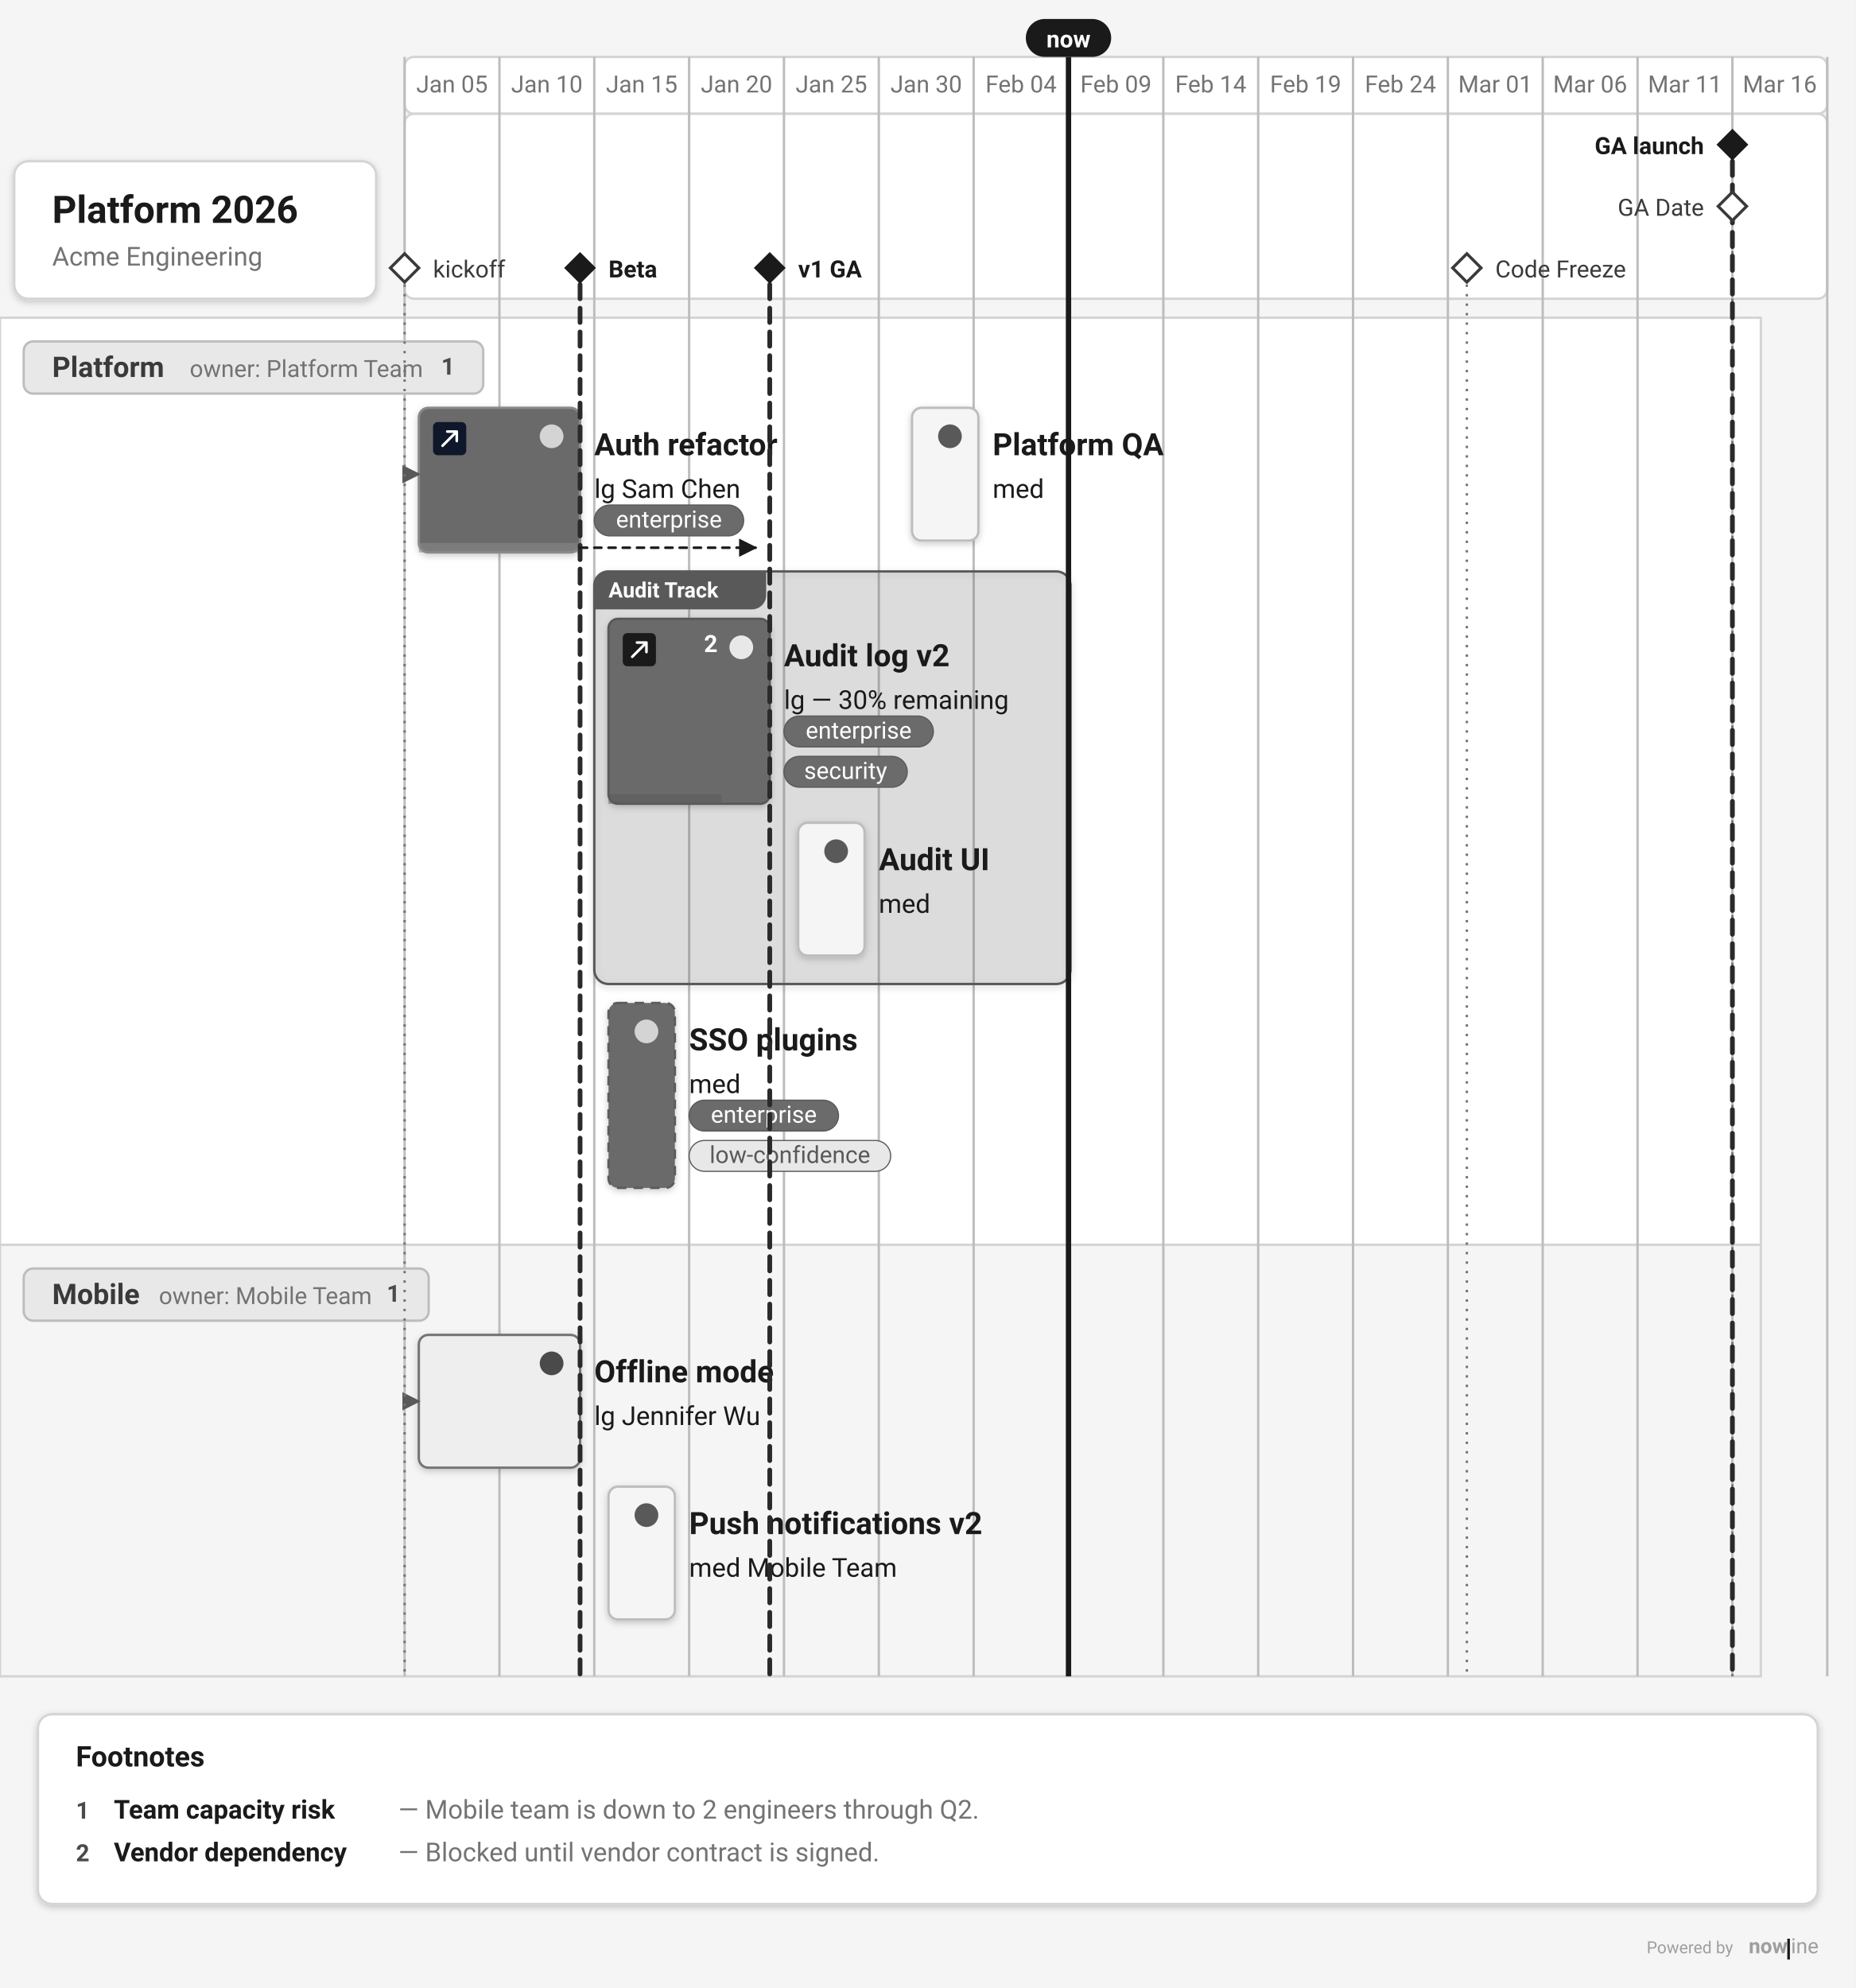
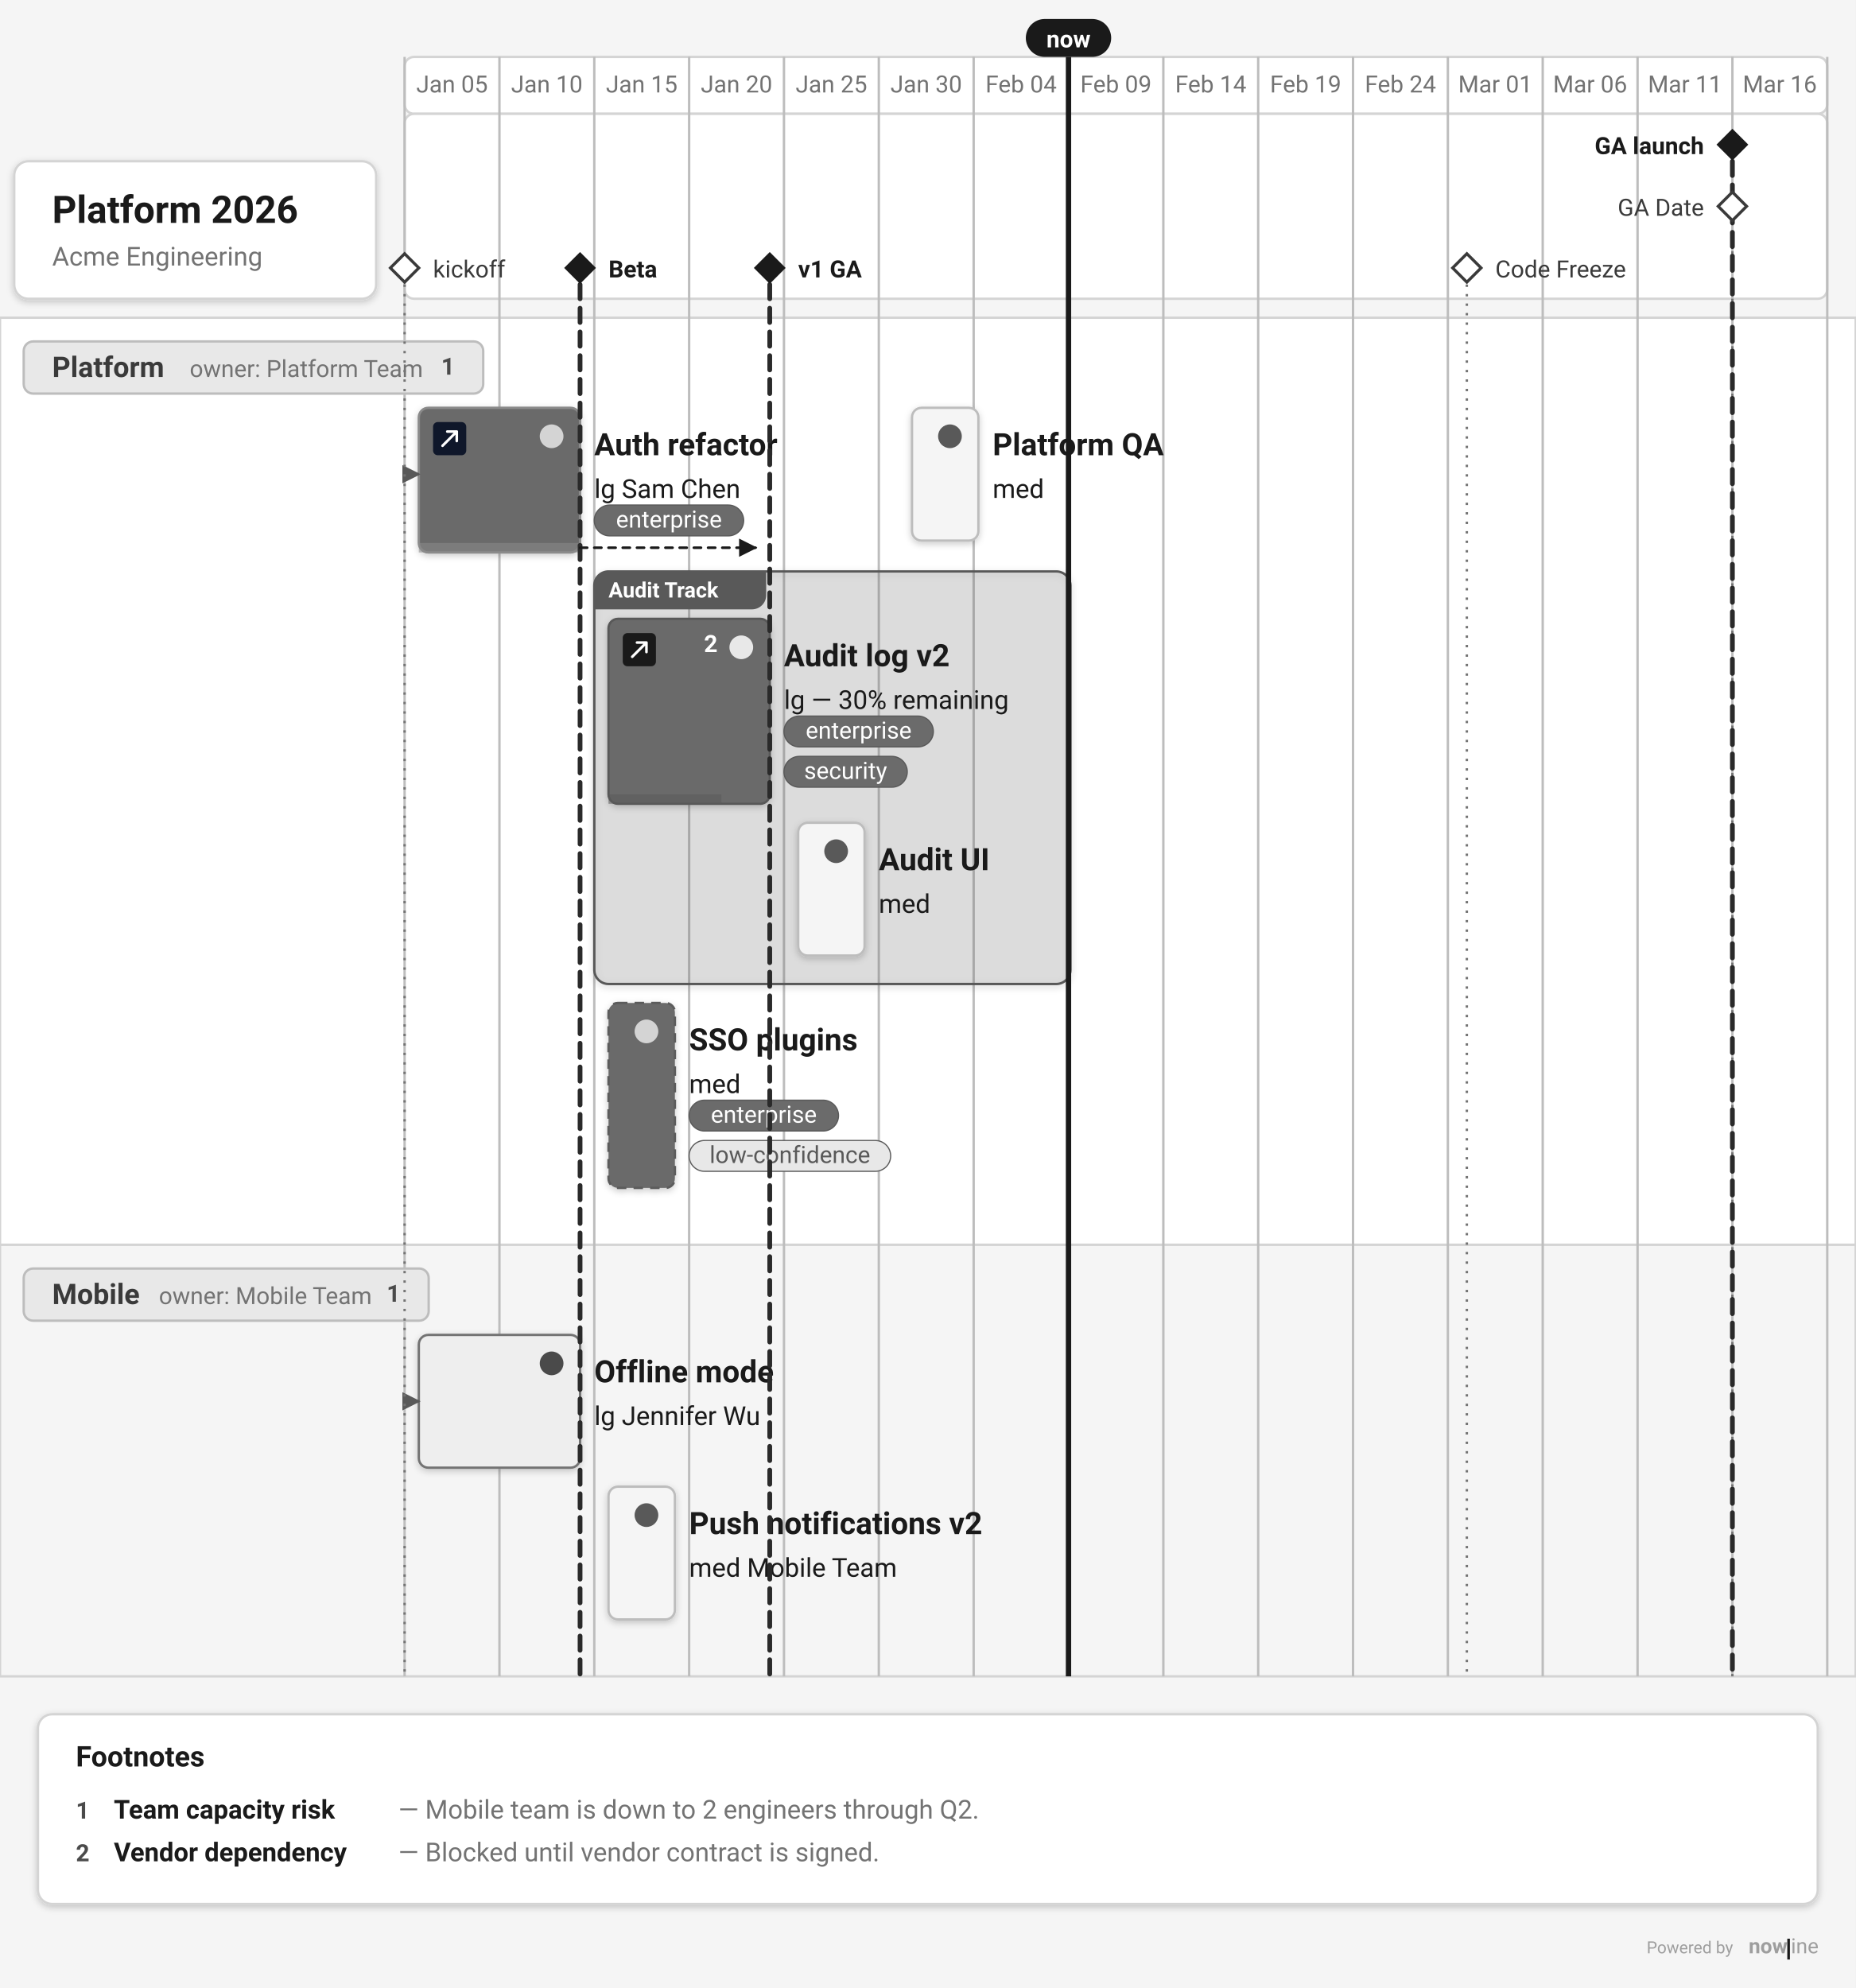
<svg xmlns="http://www.w3.org/2000/svg" data-generator="nowline" data-theme="grayscale" height="838.44" viewBox="0 0 782.64 838.44" width="782.64">
  <defs>
    <filter height="200%" id="nl-0-root-shadow-subtle" width="200%" x="-50%" y="-50%">
      <feGaussianBlur in="SourceAlpha" stdDeviation="1.5" />
      <feOffset dx="0" dy="1" result="offsetblur" />
      <feComponentTransfer>
        <feFuncA type="linear" slope="0.2" />
      </feComponentTransfer>
      <feMerge>
        <feMergeNode />
        <feMergeNode in="SourceGraphic" />
      </feMerge>
    </filter>
    <filter height="200%" id="nl-0-root-shadow-soft" width="200%" x="-50%" y="-50%">
      <feGaussianBlur in="SourceAlpha" stdDeviation="5" />
      <feOffset dx="0" dy="3" result="offsetblur" />
      <feComponentTransfer>
        <feFuncA type="linear" slope="0.3" />
      </feComponentTransfer>
      <feMerge>
        <feMergeNode />
        <feMergeNode in="SourceGraphic" />
      </feMerge>
    </filter>
    <filter height="200%" id="nl-0-root-shadow-hard" width="200%" x="-50%" y="-50%">
      <feGaussianBlur in="SourceAlpha" stdDeviation="0" />
      <feOffset dx="2" dy="2" result="offsetblur" />
      <feComponentTransfer>
        <feFuncA type="linear" slope="0.45" />
      </feComponentTransfer>
      <feMerge>
        <feMergeNode />
        <feMergeNode in="SourceGraphic" />
      </feMerge>
    </filter>
    <marker id="nl-0-root-arrow" viewBox="0 0 10 10" refX="9" refY="5" markerWidth="7" markerHeight="7" orient="auto">
      <path d="M 0 0 L 10 5 L 0 10 z" fill="#595959" />
    </marker>
    <marker id="nl-0-root-arrow-light" viewBox="0 0 10 10" refX="9" refY="5" markerWidth="7" markerHeight="7" orient="auto">
      <path d="M 0 0 L 10 5 L 0 10 z" fill="#9e9e9e" />
    </marker>
    <marker id="nl-0-root-arrow-dark" viewBox="0 0 10 10" refX="9" refY="5" markerWidth="7" markerHeight="7" orient="auto">
      <path d="M 0 0 L 10 5 L 0 10 z" fill="#1a1a1a" />
    </marker>
  </defs>
  <rect fill="#f5f5f5" height="838.44" width="782.64" x="0" y="0" />
  <g data-layer="timeline">
    <rect fill="#ffffff" height="24" rx="4" ry="4" stroke="#d4d4d4" stroke-width="1" width="600" x="170.64" y="24" />
    <rect fill="#ffffff" height="78" rx="4" ry="4" stroke="#d4d4d4" stroke-width="1" width="600" x="170.64" y="48" />
    <text fill="#737373" font-family="system-ui, -apple-system, &quot;Segoe UI&quot;, Roboto, sans-serif" font-size="10" text-anchor="middle" x="190.64" y="39">Jan 05</text>
    <text fill="#737373" font-family="system-ui, -apple-system, &quot;Segoe UI&quot;, Roboto, sans-serif" font-size="10" text-anchor="middle" x="230.64" y="39">Jan 10</text>
    <text fill="#737373" font-family="system-ui, -apple-system, &quot;Segoe UI&quot;, Roboto, sans-serif" font-size="10" text-anchor="middle" x="270.64" y="39">Jan 15</text>
    <text fill="#737373" font-family="system-ui, -apple-system, &quot;Segoe UI&quot;, Roboto, sans-serif" font-size="10" text-anchor="middle" x="310.64" y="39">Jan 20</text>
    <text fill="#737373" font-family="system-ui, -apple-system, &quot;Segoe UI&quot;, Roboto, sans-serif" font-size="10" text-anchor="middle" x="350.64" y="39">Jan 25</text>
    <text fill="#737373" font-family="system-ui, -apple-system, &quot;Segoe UI&quot;, Roboto, sans-serif" font-size="10" text-anchor="middle" x="390.64" y="39">Jan 30</text>
    <text fill="#737373" font-family="system-ui, -apple-system, &quot;Segoe UI&quot;, Roboto, sans-serif" font-size="10" text-anchor="middle" x="430.64" y="39">Feb 04</text>
    <text fill="#737373" font-family="system-ui, -apple-system, &quot;Segoe UI&quot;, Roboto, sans-serif" font-size="10" text-anchor="middle" x="470.64" y="39">Feb 09</text>
    <text fill="#737373" font-family="system-ui, -apple-system, &quot;Segoe UI&quot;, Roboto, sans-serif" font-size="10" text-anchor="middle" x="510.64" y="39">Feb 14</text>
    <text fill="#737373" font-family="system-ui, -apple-system, &quot;Segoe UI&quot;, Roboto, sans-serif" font-size="10" text-anchor="middle" x="550.64" y="39">Feb 19</text>
    <text fill="#737373" font-family="system-ui, -apple-system, &quot;Segoe UI&quot;, Roboto, sans-serif" font-size="10" text-anchor="middle" x="590.64" y="39">Feb 24</text>
    <text fill="#737373" font-family="system-ui, -apple-system, &quot;Segoe UI&quot;, Roboto, sans-serif" font-size="10" text-anchor="middle" x="630.64" y="39">Mar 01</text>
    <text fill="#737373" font-family="system-ui, -apple-system, &quot;Segoe UI&quot;, Roboto, sans-serif" font-size="10" text-anchor="middle" x="670.64" y="39">Mar 06</text>
    <text fill="#737373" font-family="system-ui, -apple-system, &quot;Segoe UI&quot;, Roboto, sans-serif" font-size="10" text-anchor="middle" x="710.64" y="39">Mar 11</text>
    <text fill="#737373" font-family="system-ui, -apple-system, &quot;Segoe UI&quot;, Roboto, sans-serif" font-size="10" text-anchor="middle" x="750.64" y="39">Mar 16</text>
  </g>
  <g data-id="platform" data-layer="swimlane-bg">
-     <rect fill="#ffffff" height="391" stroke="#d4d4d4" stroke-width="1" width="742.64" x="0" y="134" />
+     <rect fill="#ffffff" height="391" stroke="#d4d4d4" stroke-width="1" width="782.64" x="0" y="134" />
  </g>
  <g data-id="mobile" data-layer="swimlane-bg">
-     <rect fill="#f5f5f5" height="182" stroke="#d4d4d4" stroke-width="1" width="742.64" x="0" y="525" />
+     <rect fill="#f5f5f5" height="182" stroke="#d4d4d4" stroke-width="1" width="782.64" x="0" y="525" />
  </g>
  <g data-layer="grid">
    <line stroke="#bdbdbd" stroke-width="1" x1="170.64" x2="170.64" y1="24" y2="707" />
    <line stroke="#bdbdbd" stroke-width="1" x1="210.64" x2="210.64" y1="24" y2="707" />
    <line stroke="#bdbdbd" stroke-width="1" x1="250.64" x2="250.64" y1="24" y2="707" />
    <line stroke="#bdbdbd" stroke-width="1" x1="290.64" x2="290.64" y1="24" y2="707" />
    <line stroke="#bdbdbd" stroke-width="1" x1="330.64" x2="330.64" y1="24" y2="707" />
    <line stroke="#bdbdbd" stroke-width="1" x1="370.64" x2="370.64" y1="24" y2="707" />
    <line stroke="#bdbdbd" stroke-width="1" x1="410.64" x2="410.64" y1="24" y2="707" />
    <line stroke="#bdbdbd" stroke-width="1" x1="450.64" x2="450.64" y1="24" y2="707" />
    <line stroke="#bdbdbd" stroke-width="1" x1="490.64" x2="490.64" y1="24" y2="707" />
    <line stroke="#bdbdbd" stroke-width="1" x1="530.64" x2="530.64" y1="24" y2="707" />
    <line stroke="#bdbdbd" stroke-width="1" x1="570.64" x2="570.64" y1="24" y2="707" />
    <line stroke="#bdbdbd" stroke-width="1" x1="610.64" x2="610.64" y1="24" y2="707" />
    <line stroke="#bdbdbd" stroke-width="1" x1="650.64" x2="650.64" y1="24" y2="707" />
    <line stroke="#bdbdbd" stroke-width="1" x1="690.64" x2="690.64" y1="24" y2="707" />
    <line stroke="#bdbdbd" stroke-width="1" x1="730.64" x2="730.64" y1="24" y2="707" />
    <line stroke="#bdbdbd" stroke-width="1" x1="770.64" x2="770.64" y1="24" y2="707" />
  </g>
  <g data-id="platform" data-layer="swimlane">
    <rect fill="#e8e8e8" height="22" rx="4" ry="4" stroke="#bdbdbd" stroke-width="1" width="193.8" x="10" y="144" />
    <text fill="#3a3a3a" font-family="system-ui, -apple-system, &quot;Segoe UI&quot;, Roboto, sans-serif" font-size="12" font-weight="600" x="22" y="159">Platform</text>
    <text fill="#737373" font-family="system-ui, -apple-system, &quot;Segoe UI&quot;, Roboto, sans-serif" font-size="10" x="80" y="159">owner: Platform Team</text>
    <text fill="#4a4a4a" font-family="system-ui, -apple-system, &quot;Segoe UI&quot;, Roboto, sans-serif" font-size="10" font-weight="700" text-anchor="end" x="191.8" y="158">1</text>
    <g data-id="auth-refactor" data-layer="item">
      <rect fill="#6b6b6b" filter="url(#nl-0-root-shadow-subtle)" height="61" rx="4" ry="4" stroke="#8a8a8a" stroke-width="1" width="68" x="176.64" y="172" />
      <rect fill="#8a8a8a" height="4" opacity="0.55" width="68" x="176.64" y="229" />
      <circle cx="232.64" cy="184" fill="#d4d4d4" r="5" />
      <text fill="#1a1a1a" font-family="system-ui, -apple-system, &quot;Segoe UI&quot;, Roboto, sans-serif" font-size="13" font-weight="600" x="250.64" y="192">Auth refactor</text>
      <text fill="#1a1a1a" font-family="system-ui, -apple-system, &quot;Segoe UI&quot;, Roboto, sans-serif" font-size="11" x="250.64" y="210">lg Sam Chen</text>
      <a href="https://github.com/acme/auth/issues/123" rel="noopener" target="_blank">
        <rect fill="#0f172a" height="14" rx="2" ry="2" width="14" x="182.64" y="178" />
        <path d="M186.64 188 L192.64 182 M188.64 182 H192.64 V186" fill="none" stroke="#ffffff" stroke-linecap="round" stroke-linejoin="round" stroke-width="1.1" />
      </a>
      <rect fill="#6b6b6b" height="13" rx="6.5" ry="6.5" stroke="#595959" stroke-width="0.5" width="63" x="250.64" y="213" />
      <text fill="#ffffff" font-family="system-ui, -apple-system, &quot;Segoe UI&quot;, Roboto, sans-serif" font-size="10" font-style="normal" font-weight="400" text-anchor="middle" x="282.14" y="222.5">enterprise</text>
    </g>
    <g data-layer="parallel">
      <g data-id="audit-track" data-layer="group">
        <rect fill="#5c5c5c" fill-opacity="0.18" filter="url(#nl-0-root-shadow-subtle)" height="174" rx="6" ry="6" stroke="#595959" stroke-width="1" width="200.84" x="250.64" y="241" />
        <path d="M256.64 241H323.14V251A6 6 0 0 1 317.14 257H250.64V247A6 6 0 0 1 256.64 241Z" fill="#595959" />
        <text fill="#ffffff" font-family="system-ui, -apple-system, &quot;Segoe UI&quot;, Roboto, sans-serif" font-size="9" font-weight="600" x="256.64" y="252">Audit Track</text>
        <g data-id="audit-log" data-layer="item">
          <rect fill="#6b6b6b" filter="url(#nl-0-root-shadow-subtle)" height="78" rx="4" ry="4" stroke="#595959" stroke-width="1" width="68" x="256.64" y="261" />
          <rect fill="#595959" height="4" opacity="0.55" width="47.6" x="256.64" y="335" />
          <circle cx="312.64" cy="273" fill="#e8e8e8" r="5" />
          <text fill="#1a1a1a" font-family="system-ui, -apple-system, &quot;Segoe UI&quot;, Roboto, sans-serif" font-size="13" font-weight="600" x="330.64" y="281">Audit log v2</text>
          <text fill="#1a1a1a" font-family="system-ui, -apple-system, &quot;Segoe UI&quot;, Roboto, sans-serif" font-size="11" x="330.64" y="299">lg — 30% remaining</text>
          <text fill="#ffffff" font-family="system-ui, -apple-system, &quot;Segoe UI&quot;, Roboto, sans-serif" font-size="10" font-weight="700" text-anchor="end" x="302.64" y="275">2</text>
          <a href="https://wiki.acme.com/audit" rel="noopener" target="_blank">
            <rect fill="#1a1a1a" height="14" rx="2" ry="2" width="14" x="262.64" y="267" />
            <path d="M266.64 277 L272.64 271 M268.64 271 H272.64 V275" fill="none" stroke="#ffffff" stroke-linecap="round" stroke-linejoin="round" stroke-width="1.1" />
          </a>
          <rect fill="#6b6b6b" height="13" rx="6.5" ry="6.5" stroke="#595959" stroke-width="0.5" width="63" x="330.64" y="302" />
          <text fill="#ffffff" font-family="system-ui, -apple-system, &quot;Segoe UI&quot;, Roboto, sans-serif" font-size="10" font-style="normal" font-weight="400" text-anchor="middle" x="362.14" y="311.5">enterprise</text>
          <rect fill="#6b6b6b" height="13" rx="6.5" ry="6.5" stroke="#595959" stroke-width="0.5" width="52" x="330.64" y="319" />
          <text fill="#ffffff" font-family="system-ui, -apple-system, &quot;Segoe UI&quot;, Roboto, sans-serif" font-size="10" font-style="normal" font-weight="400" text-anchor="middle" x="356.64" y="328.5">security</text>
        </g>
        <g data-id="audit-ui" data-layer="item">
          <rect fill="#f5f5f5" filter="url(#nl-0-root-shadow-subtle)" height="56" rx="4" ry="4" stroke="#bdbdbd" stroke-width="1" width="28" x="336.64" y="347" />
          <circle cx="352.64" cy="359" fill="#595959" r="5" />
          <text fill="#1a1a1a" font-family="system-ui, -apple-system, &quot;Segoe UI&quot;, Roboto, sans-serif" font-size="13" font-weight="600" x="370.64" y="367">Audit UI</text>
          <text fill="#1a1a1a" font-family="system-ui, -apple-system, &quot;Segoe UI&quot;, Roboto, sans-serif" font-size="11" x="370.64" y="385">med</text>
        </g>
      </g>
      <g data-id="sso" data-layer="item">
        <rect fill="#6b6b6b" filter="url(#nl-0-root-shadow-subtle)" height="78" rx="4" ry="4" stroke="#5c5c5c" stroke-dasharray="4 3" stroke-width="1" width="28" x="256.64" y="423" />
        <circle cx="272.64" cy="435" fill="#d4d4d4" r="5" />
        <text fill="#1a1a1a" font-family="system-ui, -apple-system, &quot;Segoe UI&quot;, Roboto, sans-serif" font-size="13" font-weight="600" x="290.64" y="443">SSO plugins</text>
        <text fill="#1a1a1a" font-family="system-ui, -apple-system, &quot;Segoe UI&quot;, Roboto, sans-serif" font-size="11" x="290.64" y="461">med</text>
        <rect fill="#6b6b6b" height="13" rx="6.5" ry="6.5" stroke="#595959" stroke-width="0.5" width="63" x="290.64" y="464" />
        <text fill="#ffffff" font-family="system-ui, -apple-system, &quot;Segoe UI&quot;, Roboto, sans-serif" font-size="10" font-style="normal" font-weight="400" text-anchor="middle" x="322.14" y="473.5">enterprise</text>
        <rect fill="#e8e8e8" height="13" rx="6.5" ry="6.5" stroke="#5c5c5c" stroke-width="0.5" width="85" x="290.64" y="481" />
        <text fill="#595959" font-family="system-ui, -apple-system, &quot;Segoe UI&quot;, Roboto, sans-serif" font-size="10" font-style="normal" font-weight="400" text-anchor="middle" x="333.14" y="490.5">low-confidence</text>
      </g>
    </g>
    <g data-id="platform-qa" data-layer="item">
      <rect fill="#f5f5f5" filter="url(#nl-0-root-shadow-subtle)" height="56" rx="4" ry="4" stroke="#bdbdbd" stroke-width="1" width="28" x="384.64" y="172" />
      <circle cx="400.64" cy="184" fill="#595959" r="5" />
      <text fill="#1a1a1a" font-family="system-ui, -apple-system, &quot;Segoe UI&quot;, Roboto, sans-serif" font-size="13" font-weight="600" x="418.64" y="192">Platform QA</text>
      <text fill="#1a1a1a" font-family="system-ui, -apple-system, &quot;Segoe UI&quot;, Roboto, sans-serif" font-size="11" x="418.64" y="210">med</text>
    </g>
  </g>
  <g data-id="mobile" data-layer="swimlane">
    <rect fill="#e8e8e8" height="22" rx="4" ry="4" stroke="#bdbdbd" stroke-width="1" width="170.8" x="10" y="535" />
    <text fill="#3a3a3a" font-family="system-ui, -apple-system, &quot;Segoe UI&quot;, Roboto, sans-serif" font-size="12" font-weight="600" x="22" y="550">Mobile</text>
    <text fill="#737373" font-family="system-ui, -apple-system, &quot;Segoe UI&quot;, Roboto, sans-serif" font-size="10" x="67" y="550">owner: Mobile Team</text>
    <text fill="#4a4a4a" font-family="system-ui, -apple-system, &quot;Segoe UI&quot;, Roboto, sans-serif" font-size="10" font-weight="700" text-anchor="end" x="168.8" y="549">1</text>
    <g data-id="offline" data-layer="item">
      <rect fill="#eeeeee" filter="url(#nl-0-root-shadow-subtle)" height="56" rx="4" ry="4" stroke="#737373" stroke-width="1" width="68" x="176.64" y="563" />
      <circle cx="232.64" cy="575" fill="#4a4a4a" r="5" />
      <text fill="#1a1a1a" font-family="system-ui, -apple-system, &quot;Segoe UI&quot;, Roboto, sans-serif" font-size="13" font-weight="600" x="250.64" y="583">Offline mode</text>
      <text fill="#1a1a1a" font-family="system-ui, -apple-system, &quot;Segoe UI&quot;, Roboto, sans-serif" font-size="11" x="250.64" y="601">lg Jennifer Wu</text>
    </g>
    <g data-id="push-v2" data-layer="item">
      <rect fill="#f5f5f5" filter="url(#nl-0-root-shadow-subtle)" height="56" rx="4" ry="4" stroke="#bdbdbd" stroke-width="1" width="28" x="256.64" y="627" />
      <circle cx="272.64" cy="639" fill="#595959" r="5" />
      <text fill="#1a1a1a" font-family="system-ui, -apple-system, &quot;Segoe UI&quot;, Roboto, sans-serif" font-size="13" font-weight="600" x="290.64" y="647">Push notifications v2</text>
      <text fill="#1a1a1a" font-family="system-ui, -apple-system, &quot;Segoe UI&quot;, Roboto, sans-serif" font-size="11" x="290.64" y="665">med Mobile Team</text>
    </g>
  </g>
  <path d="M170.64 200 L176.64 200" fill="none" marker-end="url(#nl-0-root-arrow)" stroke="#595959" stroke-linejoin="round" stroke-width="1.1" />
  <path d="M170.64 591 L176.64 591" fill="none" marker-end="url(#nl-0-root-arrow)" stroke="#595959" stroke-linejoin="round" stroke-width="1.1" />
  <line stroke="#737373" stroke-dasharray="1 3" stroke-width="1" x1="170.64" x2="170.64" y1="120" y2="707" />
  <line stroke="#737373" stroke-dasharray="1 3" stroke-width="1" x1="618.64" x2="618.64" y1="120" y2="707" />
  <line stroke="#737373" stroke-dasharray="1 3" stroke-width="1" x1="730.64" x2="730.64" y1="94" y2="707" />
  <line stroke="#2a2a2a" stroke-dasharray="6 4" stroke-linecap="round" stroke-width="2" x1="244.64" x2="244.64" y1="120" y2="707" />
  <line stroke="#2a2a2a" stroke-dasharray="6 4" stroke-linecap="round" stroke-width="2" x1="324.64" x2="324.64" y1="120" y2="707" />
  <path d="M244.64 231 H318.64" fill="none" marker-end="url(#nl-0-root-arrow-dark)" stroke="#1a1a1a" stroke-dasharray="3 3" stroke-linecap="round" stroke-width="1.1" />
  <line stroke="#2a2a2a" stroke-dasharray="6 4" stroke-linecap="round" stroke-width="2" x1="730.64" x2="730.64" y1="68" y2="707" />
  <g data-id="kickoff" data-layer="anchor">
    <path d="M170.64 107 L176.64 113 L170.64 119 L164.64 113 Z" fill="#ffffff" stroke="#3a3a3a" stroke-width="1.25" />
    <text fill="#3a3a3a" font-family="system-ui, -apple-system, &quot;Segoe UI&quot;, Roboto, sans-serif" font-size="10" x="182.64" y="117">kickoff</text>
  </g>
  <g data-id="code-freeze" data-layer="anchor">
    <path d="M618.64 107 L624.64 113 L618.64 119 L612.64 113 Z" fill="#ffffff" stroke="#3a3a3a" stroke-width="1.25" />
    <text fill="#3a3a3a" font-family="system-ui, -apple-system, &quot;Segoe UI&quot;, Roboto, sans-serif" font-size="10" x="630.64" y="117">Code Freeze</text>
  </g>
  <g data-id="ga-date" data-layer="anchor">
    <path d="M730.64 81 L736.64 87 L730.64 93 L724.64 87 Z" fill="#ffffff" stroke="#3a3a3a" stroke-width="1.25" />
    <text fill="#3a3a3a" font-family="system-ui, -apple-system, &quot;Segoe UI&quot;, Roboto, sans-serif" font-size="10" text-anchor="end" x="718.64" y="91">GA Date</text>
  </g>
  <g data-id="beta" data-layer="milestone">
    <path d="M244.64 107 L250.64 113 L244.64 119 L238.64 113 Z" fill="#1a1a1a" stroke="#1a1a1a" stroke-width="1" />
    <text fill="#1a1a1a" font-family="system-ui, -apple-system, &quot;Segoe UI&quot;, Roboto, sans-serif" font-size="10" font-weight="600" x="256.64" y="117">Beta</text>
  </g>
  <g data-id="v1-ga" data-layer="milestone">
    <path d="M324.64 107 L330.64 113 L324.64 119 L318.64 113 Z" fill="#1a1a1a" stroke="#1a1a1a" stroke-width="1" />
    <text fill="#1a1a1a" font-family="system-ui, -apple-system, &quot;Segoe UI&quot;, Roboto, sans-serif" font-size="10" font-weight="600" x="336.64" y="117">v1 GA</text>
  </g>
  <g data-id="ga-launch" data-layer="milestone">
    <path d="M730.64 55 L736.64 61 L730.64 67 L724.64 61 Z" fill="#1a1a1a" stroke="#1a1a1a" stroke-width="1" />
    <text fill="#1a1a1a" font-family="system-ui, -apple-system, &quot;Segoe UI&quot;, Roboto, sans-serif" font-size="10" font-weight="600" text-anchor="end" x="718.64" y="65">GA launch</text>
  </g>
  <g data-layer="nowline">
    <line stroke="#1a1a1a" stroke-width="2.25" x1="450.64" x2="450.64" y1="24" y2="707" />
    <rect fill="#1a1a1a" height="16" rx="8" ry="8" width="36" x="432.64" y="8" />
    <text fill="#ffffff" font-family="system-ui, -apple-system, &quot;Segoe UI&quot;, Roboto, sans-serif" font-size="10" font-weight="700" text-anchor="middle" x="450.64" y="20">now</text>
  </g>
  <g data-layer="footnotes">
    <rect fill="#ffffff" filter="url(#nl-0-root-shadow-subtle)" height="80" rx="6" ry="6" stroke="#d4d4d4" stroke-width="1" width="750.64" x="16" y="723" />
    <text fill="#1a1a1a" font-family="system-ui, -apple-system, &quot;Segoe UI&quot;, Roboto, sans-serif" font-size="12" font-weight="700" x="32" y="745">Footnotes</text>
    <text fill="#4a4a4a" font-family="system-ui, -apple-system, &quot;Segoe UI&quot;, Roboto, sans-serif" font-size="10" font-weight="700" x="32" y="767">1</text>
    <text fill="#1a1a1a" font-family="system-ui, -apple-system, &quot;Segoe UI&quot;, Roboto, sans-serif" font-size="11" font-weight="600" x="48" y="767">Team capacity risk</text>
    <text fill="#737373" font-family="system-ui, -apple-system, &quot;Segoe UI&quot;, Roboto, sans-serif" font-size="11" x="168" y="767">— Mobile team is down to 2 engineers through Q2.</text>
    <text fill="#4a4a4a" font-family="system-ui, -apple-system, &quot;Segoe UI&quot;, Roboto, sans-serif" font-size="10" font-weight="700" x="32" y="785">2</text>
    <text fill="#1a1a1a" font-family="system-ui, -apple-system, &quot;Segoe UI&quot;, Roboto, sans-serif" font-size="11" font-weight="600" x="48" y="785">Vendor dependency</text>
    <text fill="#737373" font-family="system-ui, -apple-system, &quot;Segoe UI&quot;, Roboto, sans-serif" font-size="11" x="168" y="785">— Blocked until vendor contract is signed.</text>
  </g>
  <g data-id="nl-0-root-header" data-layer="header">
    <rect fill="#ffffff" filter="url(#nl-0-root-shadow-subtle)" height="58" rx="6" ry="6" stroke="#d4d4d4" stroke-width="1" width="152.64" x="6" y="68" />
    <text fill="#1a1a1a" font-family="system-ui, -apple-system, &quot;Segoe UI&quot;, Roboto, sans-serif" font-size="16" font-weight="600" x="22" y="94">Platform 2026</text>
    <text fill="#737373" font-family="system-ui, -apple-system, &quot;Segoe UI&quot;, Roboto, sans-serif" font-size="11" x="22" y="112">Acme Engineering</text>
  </g>
  <a aria-label="Powered by nowline" href="https://nowline.io" rel="noopener" target="_blank">
    <g data-layer="attribution">
      <g transform="translate(694.48 815) scale(0.22)">
        <text fill="#9e9e9e" font-family="system-ui, -apple-system, &quot;Segoe UI&quot;, Roboto, sans-serif" font-size="32" font-weight="400" x="0" y="40">Powered by</text>
        <text fill="#9e9e9e" font-family="system-ui, -apple-system, &quot;Segoe UI&quot;, Roboto, sans-serif" font-size="40" font-weight="700" x="195.6" y="40">now</text>
        <rect fill="#1a1a1a" height="40" width="5" x="269.6" y="12" />
        <text fill="#9e9e9e" font-family="system-ui, -apple-system, &quot;Segoe UI&quot;, Roboto, sans-serif" font-size="40" font-weight="400" x="276.6" y="40">ine</text>
      </g>
    </g>
  </a>
</svg>
